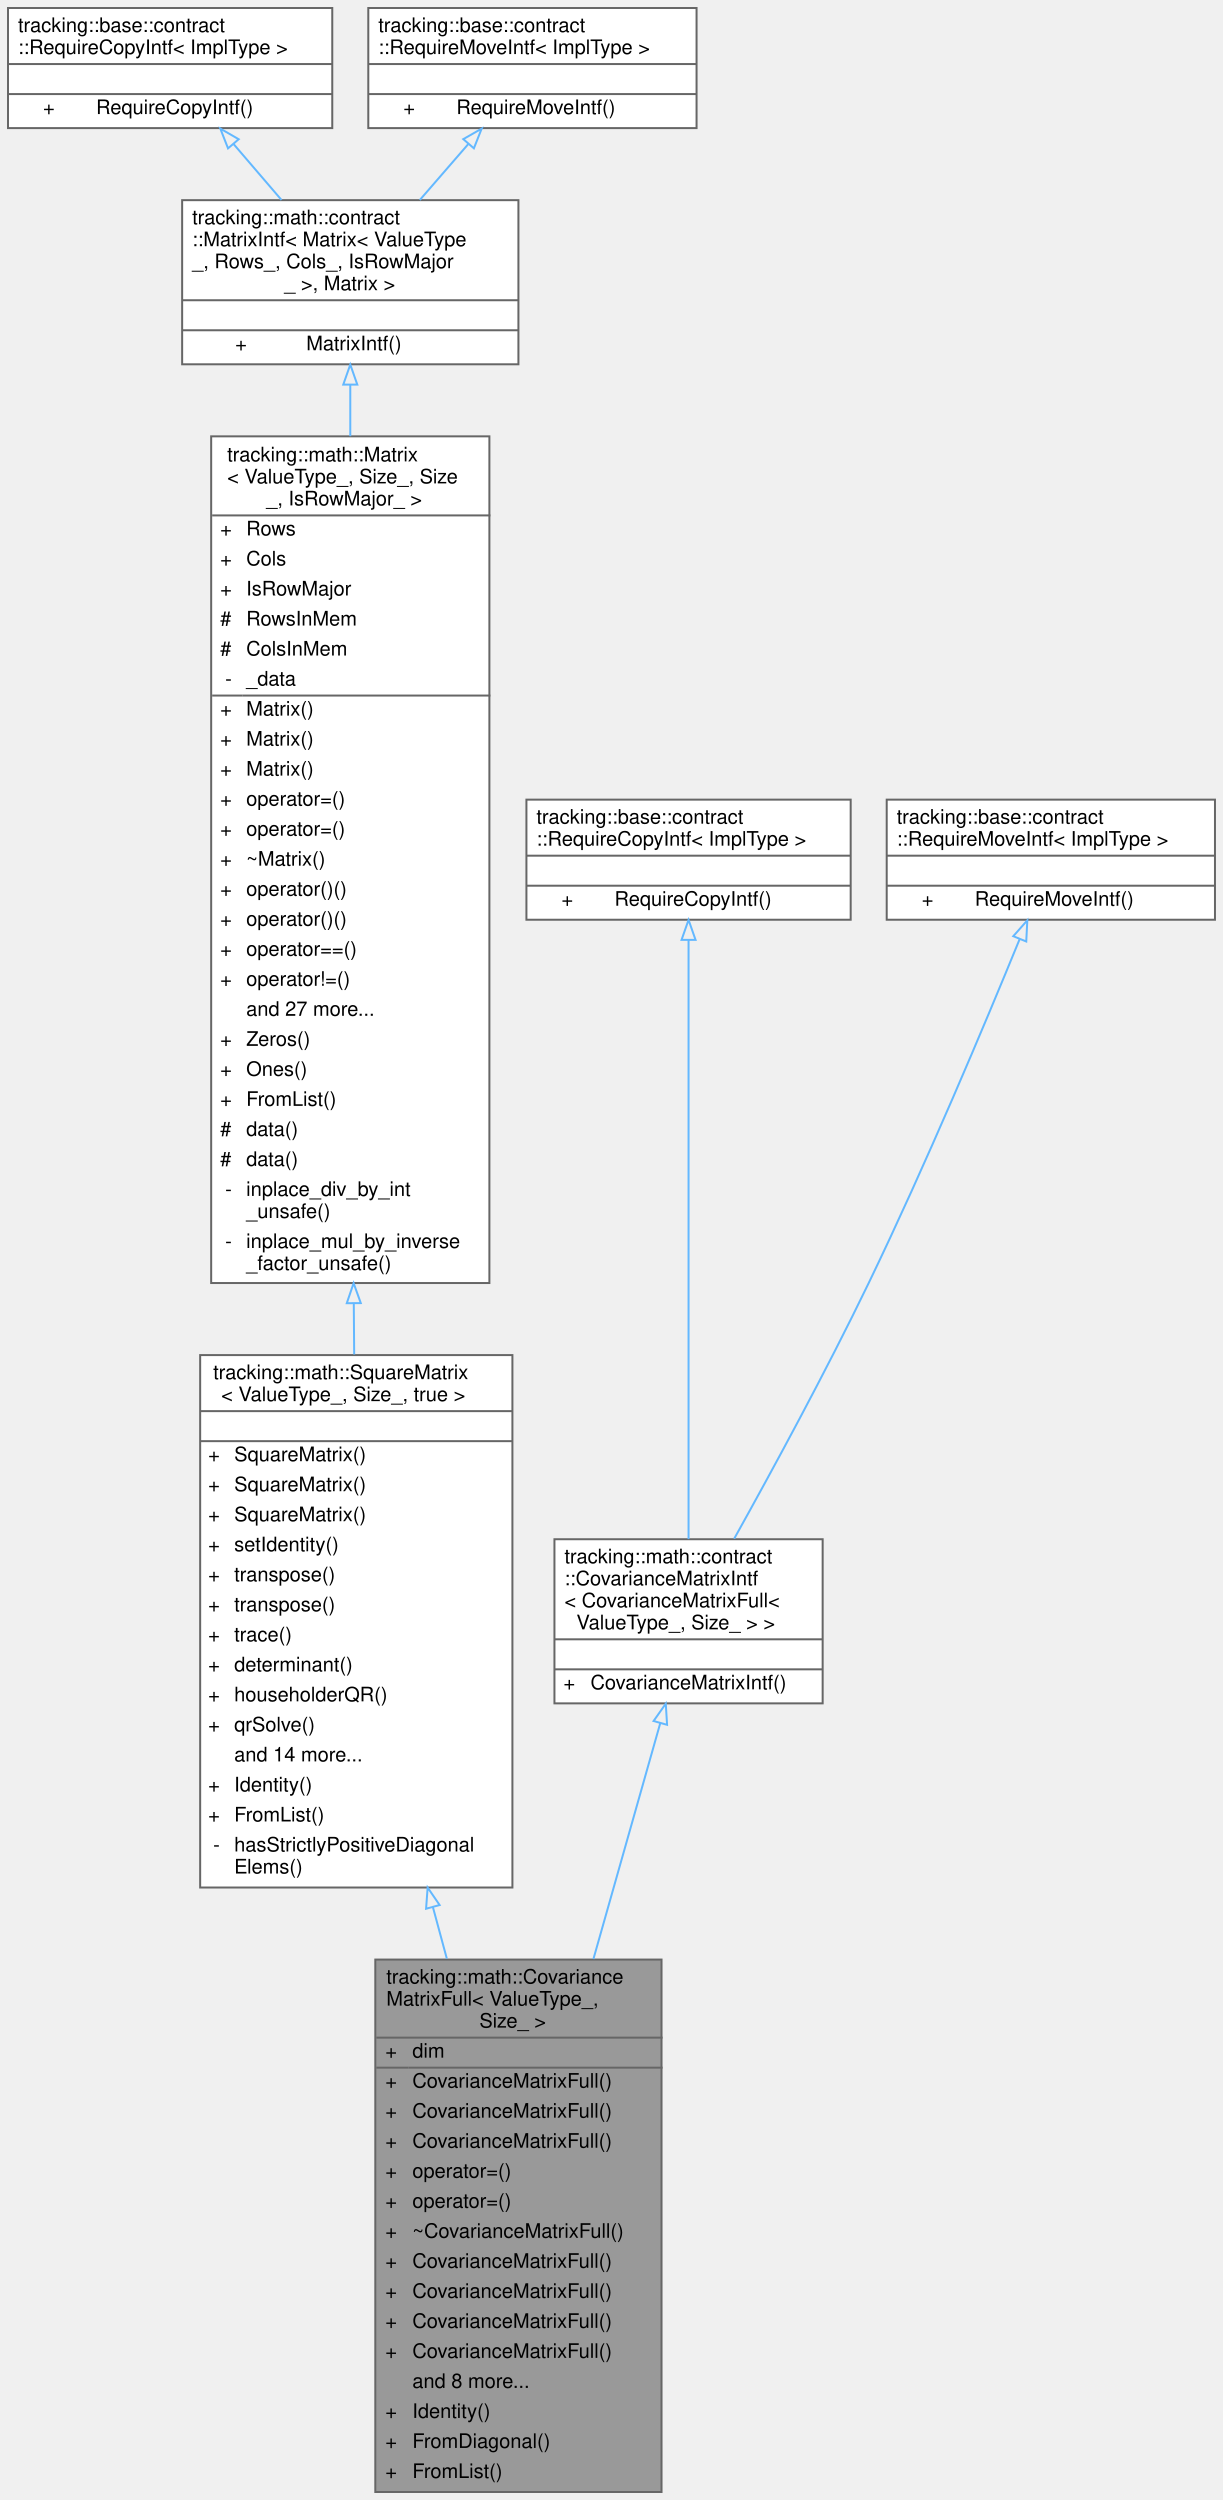
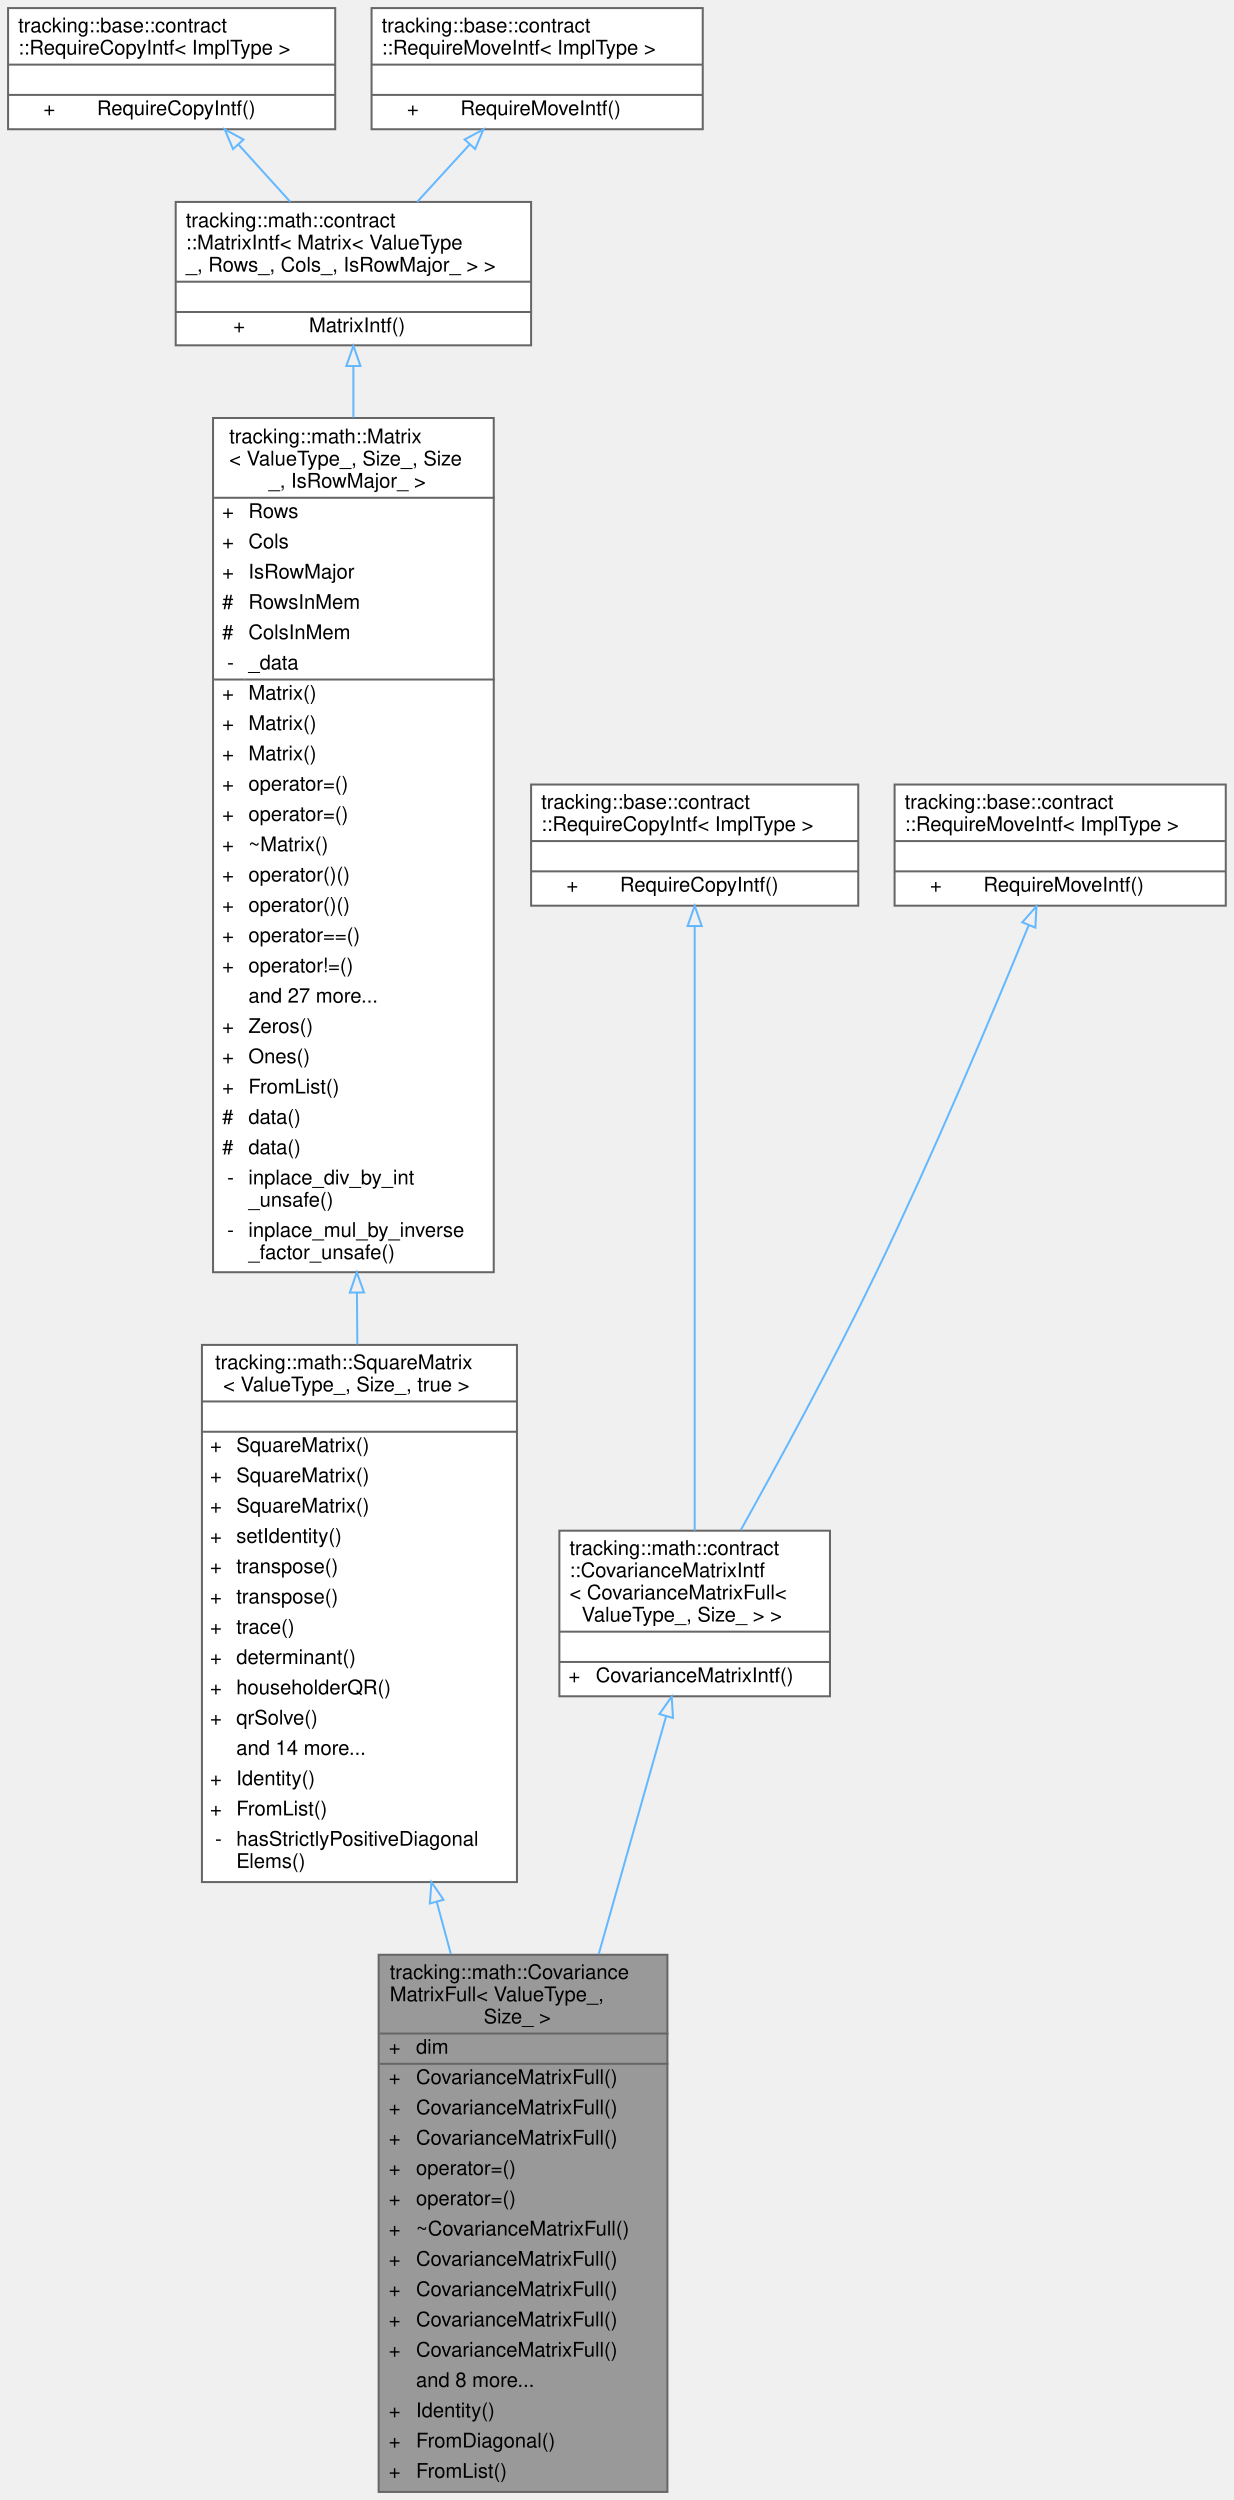
- <svg xmlns="http://www.w3.org/2000/svg" xmlns:xlink="http://www.w3.org/1999/xlink" width="611pt" height="1249pt" viewBox="0.00 0.00 611.00 1249.00">
-   <g id="graph0" class="graph" transform="scale(1 1) rotate(0) translate(4 1245)">
+ <svg xmlns="http://www.w3.org/2000/svg" xmlns:xlink="http://www.w3.org/1999/xlink" width="611pt" height="1238pt" viewBox="0.00 0.00 611.00 1238.00">
+   <g id="graph0" class="graph" transform="scale(1 1) rotate(0) translate(4 1234)">
    <g id="Node000001" class="node">
      <g id="a_Node000001">
        <a xlink:title="Full covariance matrix representation for Kalman filtering.">
          <polygon fill="#999999" stroke="transparent" points="326.5,-266 183.5,-266 183.5,0 326.5,0 326.5,-266" />
          <text text-anchor="start" x="189" y="-254" font-family="Helvetica,sans-Serif" font-size="10.00">tracking::math::Covariance</text>
          <text text-anchor="start" x="189" y="-243" font-family="Helvetica,sans-Serif" font-size="10.00">MatrixFull&lt; ValueType_,</text>
          <text text-anchor="start" x="235.5" y="-232" font-family="Helvetica,sans-Serif" font-size="10.00"> Size_ &gt;</text>
          <text text-anchor="start" x="188.5" y="-217" font-family="Helvetica,sans-Serif" font-size="10.00">+</text>
          <text text-anchor="start" x="202" y="-217" font-family="Helvetica,sans-Serif" font-size="10.00">dim</text>
          <text text-anchor="start" x="188.5" y="-202" font-family="Helvetica,sans-Serif" font-size="10.00">+</text>
          <text text-anchor="start" x="202" y="-202" font-family="Helvetica,sans-Serif" font-size="10.00">CovarianceMatrixFull()</text>
          <text text-anchor="start" x="188.5" y="-187" font-family="Helvetica,sans-Serif" font-size="10.00">+</text>
          <text text-anchor="start" x="202" y="-187" font-family="Helvetica,sans-Serif" font-size="10.00">CovarianceMatrixFull()</text>
          <text text-anchor="start" x="188.5" y="-172" font-family="Helvetica,sans-Serif" font-size="10.00">+</text>
          <text text-anchor="start" x="202" y="-172" font-family="Helvetica,sans-Serif" font-size="10.00">CovarianceMatrixFull()</text>
          <text text-anchor="start" x="188.5" y="-157" font-family="Helvetica,sans-Serif" font-size="10.00">+</text>
          <text text-anchor="start" x="202" y="-157" font-family="Helvetica,sans-Serif" font-size="10.00">operator=()</text>
          <text text-anchor="start" x="188.5" y="-142" font-family="Helvetica,sans-Serif" font-size="10.00">+</text>
          <text text-anchor="start" x="202" y="-142" font-family="Helvetica,sans-Serif" font-size="10.00">operator=()</text>
          <text text-anchor="start" x="188.5" y="-127" font-family="Helvetica,sans-Serif" font-size="10.00">+</text>
          <text text-anchor="start" x="202" y="-127" font-family="Helvetica,sans-Serif" font-size="10.00">~CovarianceMatrixFull()</text>
          <text text-anchor="start" x="188.5" y="-112" font-family="Helvetica,sans-Serif" font-size="10.00">+</text>
          <text text-anchor="start" x="202" y="-112" font-family="Helvetica,sans-Serif" font-size="10.00">CovarianceMatrixFull()</text>
          <text text-anchor="start" x="188.5" y="-97" font-family="Helvetica,sans-Serif" font-size="10.00">+</text>
          <text text-anchor="start" x="202" y="-97" font-family="Helvetica,sans-Serif" font-size="10.00">CovarianceMatrixFull()</text>
          <text text-anchor="start" x="188.5" y="-82" font-family="Helvetica,sans-Serif" font-size="10.00">+</text>
          <text text-anchor="start" x="202" y="-82" font-family="Helvetica,sans-Serif" font-size="10.00">CovarianceMatrixFull()</text>
          <text text-anchor="start" x="188.5" y="-67" font-family="Helvetica,sans-Serif" font-size="10.00">+</text>
          <text text-anchor="start" x="202" y="-67" font-family="Helvetica,sans-Serif" font-size="10.00">CovarianceMatrixFull()</text>
          <text text-anchor="start" x="202" y="-52" font-family="Helvetica,sans-Serif" font-size="10.00">and 8 more...</text>
          <text text-anchor="start" x="188.5" y="-37" font-family="Helvetica,sans-Serif" font-size="10.00">+</text>
          <text text-anchor="start" x="202" y="-37" font-family="Helvetica,sans-Serif" font-size="10.00">Identity()</text>
          <text text-anchor="start" x="188.5" y="-22" font-family="Helvetica,sans-Serif" font-size="10.00">+</text>
          <text text-anchor="start" x="202" y="-22" font-family="Helvetica,sans-Serif" font-size="10.00">FromDiagonal()</text>
          <text text-anchor="start" x="188.5" y="-7" font-family="Helvetica,sans-Serif" font-size="10.00">+</text>
          <text text-anchor="start" x="202" y="-7" font-family="Helvetica,sans-Serif" font-size="10.00">FromList()</text>
          <polygon fill="#666666" stroke="#666666" points="184,-227 184,-227 327,-227 327,-227 184,-227" />
          <polygon fill="#666666" stroke="#666666" points="184,-212 184,-212 200,-212 200,-212 184,-212" />
          <polygon fill="#666666" stroke="#666666" points="200,-212 200,-212 327,-212 327,-212 200,-212" />
          <polygon fill="none" stroke="#666666" points="183.5,0 183.5,-266 326.5,-266 326.5,0 183.5,0" />
        </a>
      </g>
    </g>
    <g id="Node000002" class="node">
      <g id="a_Node000002">
        <a xlink:href="classtracking_1_1math_1_1SquareMatrix.html" target="_top" xlink:title=" ">
          <polygon fill="white" stroke="transparent" points="252,-568 96,-568 96,-302 252,-302 252,-568" />
          <text text-anchor="start" x="102.5" y="-556" font-family="Helvetica,sans-Serif" font-size="10.00">tracking::math::SquareMatrix</text>
          <text text-anchor="start" x="106.5" y="-545" font-family="Helvetica,sans-Serif" font-size="10.00">&lt; ValueType_, Size_, true &gt;</text>
          <text text-anchor="start" x="172" y="-530" font-family="Helvetica,sans-Serif" font-size="10.00"> </text>
          <text text-anchor="start" x="100" y="-515" font-family="Helvetica,sans-Serif" font-size="10.00">+</text>
          <text text-anchor="start" x="113" y="-515" font-family="Helvetica,sans-Serif" font-size="10.00">SquareMatrix()</text>
          <text text-anchor="start" x="100" y="-500" font-family="Helvetica,sans-Serif" font-size="10.00">+</text>
          <text text-anchor="start" x="113" y="-500" font-family="Helvetica,sans-Serif" font-size="10.00">SquareMatrix()</text>
          <text text-anchor="start" x="100" y="-485" font-family="Helvetica,sans-Serif" font-size="10.00">+</text>
          <text text-anchor="start" x="113" y="-485" font-family="Helvetica,sans-Serif" font-size="10.00">SquareMatrix()</text>
          <text text-anchor="start" x="100" y="-470" font-family="Helvetica,sans-Serif" font-size="10.00">+</text>
          <text text-anchor="start" x="113" y="-470" font-family="Helvetica,sans-Serif" font-size="10.00">setIdentity()</text>
          <text text-anchor="start" x="100" y="-455" font-family="Helvetica,sans-Serif" font-size="10.00">+</text>
          <text text-anchor="start" x="113" y="-455" font-family="Helvetica,sans-Serif" font-size="10.00">transpose()</text>
          <text text-anchor="start" x="100" y="-440" font-family="Helvetica,sans-Serif" font-size="10.00">+</text>
          <text text-anchor="start" x="113" y="-440" font-family="Helvetica,sans-Serif" font-size="10.00">transpose()</text>
          <text text-anchor="start" x="100" y="-425" font-family="Helvetica,sans-Serif" font-size="10.00">+</text>
          <text text-anchor="start" x="113" y="-425" font-family="Helvetica,sans-Serif" font-size="10.00">trace()</text>
          <text text-anchor="start" x="100" y="-410" font-family="Helvetica,sans-Serif" font-size="10.00">+</text>
          <text text-anchor="start" x="113" y="-410" font-family="Helvetica,sans-Serif" font-size="10.00">determinant()</text>
          <text text-anchor="start" x="100" y="-395" font-family="Helvetica,sans-Serif" font-size="10.00">+</text>
          <text text-anchor="start" x="113" y="-395" font-family="Helvetica,sans-Serif" font-size="10.00">householderQR()</text>
          <text text-anchor="start" x="100" y="-380" font-family="Helvetica,sans-Serif" font-size="10.00">+</text>
          <text text-anchor="start" x="113" y="-380" font-family="Helvetica,sans-Serif" font-size="10.00">qrSolve()</text>
          <text text-anchor="start" x="113" y="-365" font-family="Helvetica,sans-Serif" font-size="10.00">and 14 more...</text>
          <text text-anchor="start" x="100" y="-350" font-family="Helvetica,sans-Serif" font-size="10.00">+</text>
          <text text-anchor="start" x="113" y="-350" font-family="Helvetica,sans-Serif" font-size="10.00">Identity()</text>
          <text text-anchor="start" x="100" y="-335" font-family="Helvetica,sans-Serif" font-size="10.00">+</text>
          <text text-anchor="start" x="113" y="-335" font-family="Helvetica,sans-Serif" font-size="10.00">FromList()</text>
          <text text-anchor="start" x="102.5" y="-320" font-family="Helvetica,sans-Serif" font-size="10.00">-</text>
          <text text-anchor="start" x="113" y="-320" font-family="Helvetica,sans-Serif" font-size="10.00">hasStrictlyPositiveDiagonal</text>
          <text text-anchor="start" x="113" y="-309" font-family="Helvetica,sans-Serif" font-size="10.00">Elems()</text>
          <polygon fill="#666666" stroke="#666666" points="96,-540 96,-540 252,-540 252,-540 96,-540" />
          <polygon fill="#666666" stroke="#666666" points="96,-525 96,-525 252,-525 252,-525 96,-525" />
          <polygon fill="none" stroke="#666666" points="96,-302 96,-568 252,-568 252,-302 96,-302" />
        </a>
      </g>
    </g>
    <g id="edge1_Node000001_Node000002" class="edge">
      <g id="a_edge1_Node000001_Node000002">
        <a xlink:title=" ">
          <path fill="none" stroke="#63b8ff" d="M212.26,-292.28C214.59,-283.67 216.92,-275.02 219.24,-266.46" />
          <polygon fill="none" stroke="#63b8ff" points="208.87,-291.41 209.65,-301.98 215.63,-293.24 208.87,-291.41" />
        </a>
      </g>
    </g>
    <g id="Node000003" class="node">
      <g id="a_Node000003">
        <a xlink:href="classtracking_1_1math_1_1Matrix.html" target="_top" xlink:title=" ">
          <polygon fill="white" stroke="transparent" points="240.5,-1027 101.5,-1027 101.5,-604 240.5,-604 240.5,-1027" />
          <text text-anchor="start" x="109.5" y="-1014.5" font-family="Helvetica,sans-Serif" font-size="10.00">tracking::math::Matrix</text>
          <text text-anchor="start" x="109.5" y="-1003.5" font-family="Helvetica,sans-Serif" font-size="10.00">&lt; ValueType_, Size_, Size</text>
          <text text-anchor="start" x="129" y="-992.5" font-family="Helvetica,sans-Serif" font-size="10.00">_, IsRowMajor_ &gt;</text>
          <text text-anchor="start" x="106" y="-977.5" font-family="Helvetica,sans-Serif" font-size="10.00">+</text>
          <text text-anchor="start" x="119" y="-977.5" font-family="Helvetica,sans-Serif" font-size="10.00">Rows</text>
          <text text-anchor="start" x="106" y="-962.5" font-family="Helvetica,sans-Serif" font-size="10.00">+</text>
          <text text-anchor="start" x="119" y="-962.5" font-family="Helvetica,sans-Serif" font-size="10.00">Cols</text>
          <text text-anchor="start" x="106" y="-947.5" font-family="Helvetica,sans-Serif" font-size="10.00">+</text>
          <text text-anchor="start" x="119" y="-947.5" font-family="Helvetica,sans-Serif" font-size="10.00">IsRowMajor</text>
          <text text-anchor="start" x="106" y="-932.5" font-family="Helvetica,sans-Serif" font-size="10.00">#</text>
          <text text-anchor="start" x="119" y="-932.5" font-family="Helvetica,sans-Serif" font-size="10.00">RowsInMem</text>
          <text text-anchor="start" x="106" y="-917.5" font-family="Helvetica,sans-Serif" font-size="10.00">#</text>
          <text text-anchor="start" x="119" y="-917.5" font-family="Helvetica,sans-Serif" font-size="10.00">ColsInMem</text>
          <text text-anchor="start" x="108.5" y="-902.5" font-family="Helvetica,sans-Serif" font-size="10.00">-</text>
          <text text-anchor="start" x="119" y="-902.5" font-family="Helvetica,sans-Serif" font-size="10.00">_data</text>
          <text text-anchor="start" x="106" y="-887.5" font-family="Helvetica,sans-Serif" font-size="10.00">+</text>
          <text text-anchor="start" x="119" y="-887.5" font-family="Helvetica,sans-Serif" font-size="10.00">Matrix()</text>
          <text text-anchor="start" x="106" y="-872.5" font-family="Helvetica,sans-Serif" font-size="10.00">+</text>
          <text text-anchor="start" x="119" y="-872.5" font-family="Helvetica,sans-Serif" font-size="10.00">Matrix()</text>
          <text text-anchor="start" x="106" y="-857.5" font-family="Helvetica,sans-Serif" font-size="10.00">+</text>
          <text text-anchor="start" x="119" y="-857.5" font-family="Helvetica,sans-Serif" font-size="10.00">Matrix()</text>
          <text text-anchor="start" x="106" y="-842.5" font-family="Helvetica,sans-Serif" font-size="10.00">+</text>
          <text text-anchor="start" x="119" y="-842.5" font-family="Helvetica,sans-Serif" font-size="10.00">operator=()</text>
          <text text-anchor="start" x="106" y="-827.5" font-family="Helvetica,sans-Serif" font-size="10.00">+</text>
          <text text-anchor="start" x="119" y="-827.5" font-family="Helvetica,sans-Serif" font-size="10.00">operator=()</text>
          <text text-anchor="start" x="106" y="-812.5" font-family="Helvetica,sans-Serif" font-size="10.00">+</text>
          <text text-anchor="start" x="119" y="-812.5" font-family="Helvetica,sans-Serif" font-size="10.00">~Matrix()</text>
          <text text-anchor="start" x="106" y="-797.5" font-family="Helvetica,sans-Serif" font-size="10.00">+</text>
          <text text-anchor="start" x="119" y="-797.5" font-family="Helvetica,sans-Serif" font-size="10.00">operator()()</text>
          <text text-anchor="start" x="106" y="-782.5" font-family="Helvetica,sans-Serif" font-size="10.00">+</text>
          <text text-anchor="start" x="119" y="-782.5" font-family="Helvetica,sans-Serif" font-size="10.00">operator()()</text>
          <text text-anchor="start" x="106" y="-767.5" font-family="Helvetica,sans-Serif" font-size="10.00">+</text>
          <text text-anchor="start" x="119" y="-767.5" font-family="Helvetica,sans-Serif" font-size="10.00">operator==()</text>
          <text text-anchor="start" x="106" y="-752.5" font-family="Helvetica,sans-Serif" font-size="10.00">+</text>
          <text text-anchor="start" x="119" y="-752.5" font-family="Helvetica,sans-Serif" font-size="10.00">operator!=()</text>
          <text text-anchor="start" x="119" y="-737.5" font-family="Helvetica,sans-Serif" font-size="10.00">and 27 more...</text>
          <text text-anchor="start" x="106" y="-722.5" font-family="Helvetica,sans-Serif" font-size="10.00">+</text>
          <text text-anchor="start" x="119" y="-722.5" font-family="Helvetica,sans-Serif" font-size="10.00">Zeros()</text>
          <text text-anchor="start" x="106" y="-707.5" font-family="Helvetica,sans-Serif" font-size="10.00">+</text>
          <text text-anchor="start" x="119" y="-707.5" font-family="Helvetica,sans-Serif" font-size="10.00">Ones()</text>
          <text text-anchor="start" x="106" y="-692.5" font-family="Helvetica,sans-Serif" font-size="10.00">+</text>
          <text text-anchor="start" x="119" y="-692.5" font-family="Helvetica,sans-Serif" font-size="10.00">FromList()</text>
          <text text-anchor="start" x="106" y="-677.5" font-family="Helvetica,sans-Serif" font-size="10.00">#</text>
          <text text-anchor="start" x="119" y="-677.5" font-family="Helvetica,sans-Serif" font-size="10.00">data()</text>
          <text text-anchor="start" x="106" y="-662.5" font-family="Helvetica,sans-Serif" font-size="10.00">#</text>
          <text text-anchor="start" x="119" y="-662.5" font-family="Helvetica,sans-Serif" font-size="10.00">data()</text>
          <text text-anchor="start" x="108.5" y="-647.5" font-family="Helvetica,sans-Serif" font-size="10.00">-</text>
          <text text-anchor="start" x="119" y="-647.5" font-family="Helvetica,sans-Serif" font-size="10.00">inplace_div_by_int</text>
          <text text-anchor="start" x="119" y="-636.5" font-family="Helvetica,sans-Serif" font-size="10.00">_unsafe()</text>
          <text text-anchor="start" x="108.5" y="-621.5" font-family="Helvetica,sans-Serif" font-size="10.00">-</text>
          <text text-anchor="start" x="119" y="-621.5" font-family="Helvetica,sans-Serif" font-size="10.00">inplace_mul_by_inverse</text>
          <text text-anchor="start" x="119" y="-610.5" font-family="Helvetica,sans-Serif" font-size="10.00">_factor_unsafe()</text>
          <polygon fill="#666666" stroke="#666666" points="102,-987.5 102,-987.5 241,-987.5 241,-987.5 102,-987.5" />
          <polygon fill="#666666" stroke="#666666" points="102,-897.5 102,-897.5 117,-897.5 117,-897.5 102,-897.5" />
          <polygon fill="#666666" stroke="#666666" points="117,-897.5 117,-897.5 241,-897.5 241,-897.5 117,-897.5" />
          <polygon fill="none" stroke="#666666" points="101.5,-604 101.5,-1027 240.5,-1027 240.5,-604 101.5,-604" />
        </a>
      </g>
    </g>
    <g id="edge2_Node000002_Node000003" class="edge">
      <g id="a_edge2_Node000002_Node000003">
        <a xlink:title=" ">
          <path fill="none" stroke="#63b8ff" d="M172.75,-593.8C172.82,-585.18 172.89,-576.66 172.95,-568.3" />
          <polygon fill="none" stroke="#63b8ff" points="169.25,-593.92 172.67,-603.94 176.25,-593.97 169.25,-593.92" />
        </a>
      </g>
    </g>
    <g id="Node000004" class="node">
      <g id="a_Node000004">
        <a xlink:href="structtracking_1_1math_1_1contract_1_1MatrixIntf.html" target="_top" xlink:title=" ">
-           <polygon fill="white" stroke="transparent" points="255,-1145 87,-1145 87,-1063 255,-1063 255,-1145" />
-           <text text-anchor="start" x="92" y="-1133" font-family="Helvetica,sans-Serif" font-size="10.00">tracking::math::contract</text>
-           <text text-anchor="start" x="92" y="-1122" font-family="Helvetica,sans-Serif" font-size="10.00">::MatrixIntf&lt; Matrix&lt; ValueType</text>
-           <text text-anchor="start" x="92" y="-1111" font-family="Helvetica,sans-Serif" font-size="10.00">_, Rows_, Cols_, IsRowMajor</text>
-           <text text-anchor="start" x="138" y="-1100" font-family="Helvetica,sans-Serif" font-size="10.00">_ &gt;, Matrix &gt;</text>
-           <text text-anchor="start" x="169" y="-1085" font-family="Helvetica,sans-Serif" font-size="10.00"> </text>
-           <text text-anchor="start" x="113.5" y="-1070" font-family="Helvetica,sans-Serif" font-size="10.00">+</text>
-           <text text-anchor="start" x="149" y="-1070" font-family="Helvetica,sans-Serif" font-size="10.00">MatrixIntf()</text>
-           <polygon fill="#666666" stroke="#666666" points="87,-1095 87,-1095 255,-1095 255,-1095 87,-1095" />
-           <polygon fill="#666666" stroke="#666666" points="87,-1080 87,-1080 255,-1080 255,-1080 87,-1080" />
-           <polygon fill="none" stroke="#666666" points="87,-1063 87,-1145 255,-1145 255,-1063 87,-1063" />
+           <polygon fill="white" stroke="transparent" points="259,-1134 83,-1134 83,-1063 259,-1063 259,-1134" />
+           <text text-anchor="start" x="88" y="-1121.5" font-family="Helvetica,sans-Serif" font-size="10.00">tracking::math::contract</text>
+           <text text-anchor="start" x="88" y="-1110.5" font-family="Helvetica,sans-Serif" font-size="10.00">::MatrixIntf&lt; Matrix&lt; ValueType</text>
+           <text text-anchor="start" x="88" y="-1099.5" font-family="Helvetica,sans-Serif" font-size="10.00">_, Rows_, Cols_, IsRowMajor_ &gt; &gt;</text>
+           <text text-anchor="start" x="169" y="-1084.5" font-family="Helvetica,sans-Serif" font-size="10.00"> </text>
+           <text text-anchor="start" x="111.5" y="-1069.5" font-family="Helvetica,sans-Serif" font-size="10.00">+</text>
+           <text text-anchor="start" x="149" y="-1069.5" font-family="Helvetica,sans-Serif" font-size="10.00">MatrixIntf()</text>
+           <polygon fill="#666666" stroke="#666666" points="83,-1094.5 83,-1094.5 259,-1094.5 259,-1094.5 83,-1094.5" />
+           <polygon fill="#666666" stroke="#666666" points="83,-1079.5 83,-1079.5 259,-1079.5 259,-1079.5 83,-1079.5" />
+           <polygon fill="none" stroke="#666666" points="83,-1063 83,-1134 259,-1134 259,-1063 83,-1063" />
        </a>
      </g>
    </g>
    <g id="edge3_Node000003_Node000004" class="edge">
      <g id="a_edge3_Node000003_Node000004">
        <a xlink:title=" ">
-           <path fill="none" stroke="#63b8ff" d="M171,-1052.79C171,-1044.83 171,-1036.18 171,-1027.07" />
-           <polygon fill="none" stroke="#63b8ff" points="167.5,-1052.86 171,-1062.86 174.5,-1052.86 167.5,-1052.86" />
+           <path fill="none" stroke="#63b8ff" d="M171,-1052.62C171,-1044.83 171,-1036.29 171,-1027.23" />
+           <polygon fill="none" stroke="#63b8ff" points="167.5,-1052.76 171,-1062.76 174.5,-1052.76 167.5,-1052.76" />
        </a>
      </g>
    </g>
    <g id="Node000005" class="node">
      <g id="a_Node000005">
        <a xlink:href="classtracking_1_1base_1_1contract_1_1RequireCopyIntf.html" target="_top" xlink:title=" ">
-           <polygon fill="white" stroke="transparent" points="162,-1241 0,-1241 0,-1181 162,-1181 162,-1241" />
-           <text text-anchor="start" x="5" y="-1229" font-family="Helvetica,sans-Serif" font-size="10.00">tracking::base::contract</text>
-           <text text-anchor="start" x="5" y="-1218" font-family="Helvetica,sans-Serif" font-size="10.00">::RequireCopyIntf&lt; ImplType &gt;</text>
-           <text text-anchor="start" x="79" y="-1203" font-family="Helvetica,sans-Serif" font-size="10.00"> </text>
-           <text text-anchor="start" x="17.5" y="-1188" font-family="Helvetica,sans-Serif" font-size="10.00">+</text>
-           <text text-anchor="start" x="44" y="-1188" font-family="Helvetica,sans-Serif" font-size="10.00">RequireCopyIntf()</text>
-           <polygon fill="#666666" stroke="#666666" points="0,-1213 0,-1213 162,-1213 162,-1213 0,-1213" />
-           <polygon fill="#666666" stroke="#666666" points="0,-1198 0,-1198 162,-1198 162,-1198 0,-1198" />
-           <polygon fill="none" stroke="#666666" points="0,-1181 0,-1241 162,-1241 162,-1181 0,-1181" />
+           <polygon fill="white" stroke="transparent" points="162,-1230 0,-1230 0,-1170 162,-1170 162,-1230" />
+           <text text-anchor="start" x="5" y="-1218" font-family="Helvetica,sans-Serif" font-size="10.00">tracking::base::contract</text>
+           <text text-anchor="start" x="5" y="-1207" font-family="Helvetica,sans-Serif" font-size="10.00">::RequireCopyIntf&lt; ImplType &gt;</text>
+           <text text-anchor="start" x="79" y="-1192" font-family="Helvetica,sans-Serif" font-size="10.00"> </text>
+           <text text-anchor="start" x="17.5" y="-1177" font-family="Helvetica,sans-Serif" font-size="10.00">+</text>
+           <text text-anchor="start" x="44" y="-1177" font-family="Helvetica,sans-Serif" font-size="10.00">RequireCopyIntf()</text>
+           <polygon fill="#666666" stroke="#666666" points="0,-1202 0,-1202 162,-1202 162,-1202 0,-1202" />
+           <polygon fill="#666666" stroke="#666666" points="0,-1187 0,-1187 162,-1187 162,-1187 0,-1187" />
+           <polygon fill="none" stroke="#666666" points="0,-1170 0,-1230 162,-1230 162,-1170 0,-1170" />
        </a>
      </g>
    </g>
    <g id="edge4_Node000004_Node000005" class="edge">
      <g id="a_edge4_Node000004_Node000005">
        <a xlink:title=" ">
-           <path fill="none" stroke="#63b8ff" d="M112.71,-1173.01C120.45,-1163.97 128.78,-1154.26 136.65,-1145.08" />
-           <polygon fill="none" stroke="#63b8ff" points="109.92,-1170.88 106.07,-1180.75 115.24,-1175.44 109.92,-1170.88" />
+           <path fill="none" stroke="#63b8ff" d="M114.14,-1162.36C122.52,-1153.1 131.48,-1143.19 139.76,-1134.04" />
+           <polygon fill="none" stroke="#63b8ff" points="111.39,-1160.19 107.27,-1169.95 116.58,-1164.88 111.39,-1160.19" />
        </a>
      </g>
    </g>
    <g id="Node000006" class="node">
      <g id="a_Node000006">
        <a xlink:href="classtracking_1_1base_1_1contract_1_1RequireMoveIntf.html" target="_top" xlink:title=" ">
-           <polygon fill="white" stroke="transparent" points="344,-1241 180,-1241 180,-1181 344,-1181 344,-1241" />
-           <text text-anchor="start" x="185" y="-1229" font-family="Helvetica,sans-Serif" font-size="10.00">tracking::base::contract</text>
-           <text text-anchor="start" x="185" y="-1218" font-family="Helvetica,sans-Serif" font-size="10.00">::RequireMoveIntf&lt; ImplType &gt;</text>
-           <text text-anchor="start" x="260" y="-1203" font-family="Helvetica,sans-Serif" font-size="10.00"> </text>
-           <text text-anchor="start" x="197.5" y="-1188" font-family="Helvetica,sans-Serif" font-size="10.00">+</text>
-           <text text-anchor="start" x="224" y="-1188" font-family="Helvetica,sans-Serif" font-size="10.00">RequireMoveIntf()</text>
-           <polygon fill="#666666" stroke="#666666" points="180,-1213 180,-1213 344,-1213 344,-1213 180,-1213" />
-           <polygon fill="#666666" stroke="#666666" points="180,-1198 180,-1198 344,-1198 344,-1198 180,-1198" />
-           <polygon fill="none" stroke="#666666" points="180,-1181 180,-1241 344,-1241 344,-1181 180,-1181" />
+           <polygon fill="white" stroke="transparent" points="344,-1230 180,-1230 180,-1170 344,-1170 344,-1230" />
+           <text text-anchor="start" x="185" y="-1218" font-family="Helvetica,sans-Serif" font-size="10.00">tracking::base::contract</text>
+           <text text-anchor="start" x="185" y="-1207" font-family="Helvetica,sans-Serif" font-size="10.00">::RequireMoveIntf&lt; ImplType &gt;</text>
+           <text text-anchor="start" x="260" y="-1192" font-family="Helvetica,sans-Serif" font-size="10.00"> </text>
+           <text text-anchor="start" x="197.5" y="-1177" font-family="Helvetica,sans-Serif" font-size="10.00">+</text>
+           <text text-anchor="start" x="224" y="-1177" font-family="Helvetica,sans-Serif" font-size="10.00">RequireMoveIntf()</text>
+           <polygon fill="#666666" stroke="#666666" points="180,-1202 180,-1202 344,-1202 344,-1202 180,-1202" />
+           <polygon fill="#666666" stroke="#666666" points="180,-1187 180,-1187 344,-1187 344,-1187 180,-1187" />
+           <polygon fill="none" stroke="#666666" points="180,-1170 180,-1230 344,-1230 344,-1170 180,-1170" />
        </a>
      </g>
    </g>
    <g id="edge5_Node000004_Node000006" class="edge">
      <g id="a_edge5_Node000004_Node000006">
        <a xlink:title=" ">
-           <path fill="none" stroke="#63b8ff" d="M229.94,-1173.01C222.11,-1163.97 213.69,-1154.26 205.73,-1145.08" />
-           <polygon fill="none" stroke="#63b8ff" points="227.46,-1175.49 236.65,-1180.75 232.75,-1170.9 227.46,-1175.49" />
+           <path fill="none" stroke="#63b8ff" d="M228.49,-1162.36C220.02,-1153.1 210.96,-1143.19 202.59,-1134.04" />
+           <polygon fill="none" stroke="#63b8ff" points="226.1,-1164.94 235.43,-1169.95 231.27,-1160.21 226.1,-1164.94" />
        </a>
      </g>
    </g>
    <g id="Node000007" class="node">
      <g id="a_Node000007">
        <a xlink:href="structtracking_1_1math_1_1contract_1_1CovarianceMatrixIntf.html" target="_top" xlink:title=" ">
          <polygon fill="white" stroke="transparent" points="407,-476 273,-476 273,-394 407,-394 407,-476" />
          <text text-anchor="start" x="278" y="-464" font-family="Helvetica,sans-Serif" font-size="10.00">tracking::math::contract</text>
          <text text-anchor="start" x="278" y="-453" font-family="Helvetica,sans-Serif" font-size="10.00">::CovarianceMatrixIntf</text>
          <text text-anchor="start" x="278" y="-442" font-family="Helvetica,sans-Serif" font-size="10.00">&lt; CovarianceMatrixFull&lt;</text>
          <text text-anchor="start" x="284" y="-431" font-family="Helvetica,sans-Serif" font-size="10.00"> ValueType_, Size_ &gt; &gt;</text>
          <text text-anchor="start" x="338" y="-416" font-family="Helvetica,sans-Serif" font-size="10.00"> </text>
          <text text-anchor="start" x="277.5" y="-401" font-family="Helvetica,sans-Serif" font-size="10.00">+</text>
          <text text-anchor="start" x="291" y="-401" font-family="Helvetica,sans-Serif" font-size="10.00">CovarianceMatrixIntf()</text>
          <polygon fill="#666666" stroke="#666666" points="273,-426 273,-426 407,-426 407,-426 273,-426" />
          <polygon fill="#666666" stroke="#666666" points="273,-411 273,-411 407,-411 407,-411 273,-411" />
          <polygon fill="none" stroke="#666666" points="273,-394 273,-476 407,-476 407,-394 273,-394" />
        </a>
      </g>
    </g>
    <g id="edge6_Node000001_Node000007" class="edge">
      <g id="a_edge6_Node000001_Node000007">
        <a xlink:title=" ">
          <path fill="none" stroke="#63b8ff" d="M325.89,-384.2C316.74,-351.89 304.34,-308.14 292.47,-266.26" />
          <polygon fill="none" stroke="#63b8ff" points="322.53,-385.18 328.62,-393.85 329.27,-383.28 322.53,-385.18" />
        </a>
      </g>
    </g>
    <g id="Node000008" class="node">
      <g id="a_Node000008">
        <a xlink:href="classtracking_1_1base_1_1contract_1_1RequireCopyIntf.html" target="_top" xlink:title=" ">
          <polygon fill="white" stroke="transparent" points="421,-845.5 259,-845.5 259,-785.5 421,-785.5 421,-845.5" />
          <text text-anchor="start" x="264" y="-833.5" font-family="Helvetica,sans-Serif" font-size="10.00">tracking::base::contract</text>
          <text text-anchor="start" x="264" y="-822.5" font-family="Helvetica,sans-Serif" font-size="10.00">::RequireCopyIntf&lt; ImplType &gt;</text>
          <text text-anchor="start" x="338" y="-807.5" font-family="Helvetica,sans-Serif" font-size="10.00"> </text>
          <text text-anchor="start" x="276.5" y="-792.5" font-family="Helvetica,sans-Serif" font-size="10.00">+</text>
          <text text-anchor="start" x="303" y="-792.5" font-family="Helvetica,sans-Serif" font-size="10.00">RequireCopyIntf()</text>
          <polygon fill="#666666" stroke="#666666" points="259,-817.5 259,-817.5 421,-817.5 421,-817.5 259,-817.5" />
          <polygon fill="#666666" stroke="#666666" points="259,-802.5 259,-802.5 421,-802.5 421,-802.5 259,-802.5" />
          <polygon fill="none" stroke="#666666" points="259,-785.5 259,-845.5 421,-845.5 421,-785.5 259,-785.5" />
        </a>
      </g>
    </g>
    <g id="edge7_Node000007_Node000008" class="edge">
      <g id="a_edge7_Node000007_Node000008">
        <a xlink:title=" ">
          <path fill="none" stroke="#63b8ff" d="M340,-775.36C340,-703.01 340,-549.06 340,-476.04" />
          <polygon fill="none" stroke="#63b8ff" points="336.5,-775.43 340,-785.43 343.5,-775.43 336.5,-775.43" />
        </a>
      </g>
    </g>
    <g id="Node000009" class="node">
      <g id="a_Node000009">
        <a xlink:href="classtracking_1_1base_1_1contract_1_1RequireMoveIntf.html" target="_top" xlink:title=" ">
          <polygon fill="white" stroke="transparent" points="603,-845.5 439,-845.5 439,-785.5 603,-785.5 603,-845.5" />
          <text text-anchor="start" x="444" y="-833.5" font-family="Helvetica,sans-Serif" font-size="10.00">tracking::base::contract</text>
          <text text-anchor="start" x="444" y="-822.5" font-family="Helvetica,sans-Serif" font-size="10.00">::RequireMoveIntf&lt; ImplType &gt;</text>
          <text text-anchor="start" x="519" y="-807.5" font-family="Helvetica,sans-Serif" font-size="10.00"> </text>
          <text text-anchor="start" x="456.5" y="-792.5" font-family="Helvetica,sans-Serif" font-size="10.00">+</text>
          <text text-anchor="start" x="483" y="-792.5" font-family="Helvetica,sans-Serif" font-size="10.00">RequireMoveIntf()</text>
          <polygon fill="#666666" stroke="#666666" points="439,-817.5 439,-817.5 603,-817.5 603,-817.5 439,-817.5" />
          <polygon fill="#666666" stroke="#666666" points="439,-802.5 439,-802.5 603,-802.5 603,-802.5 439,-802.5" />
          <polygon fill="none" stroke="#666666" points="439,-785.5 439,-845.5 603,-845.5 603,-785.5 439,-785.5" />
        </a>
      </g>
    </g>
    <g id="edge8_Node000007_Node000009" class="edge">
      <g id="a_edge8_Node000007_Node000009">
        <a xlink:title=" ">
          <path fill="none" stroke="#63b8ff" d="M505.41,-775.79C488,-733.22 458.51,-663.04 430,-604 408.56,-559.6 381.59,-509.98 362.79,-476.25" />
          <polygon fill="none" stroke="#63b8ff" points="502.23,-777.27 509.25,-785.21 508.71,-774.63 502.23,-777.27" />
        </a>
      </g>
    </g>
  </g>
</svg>
